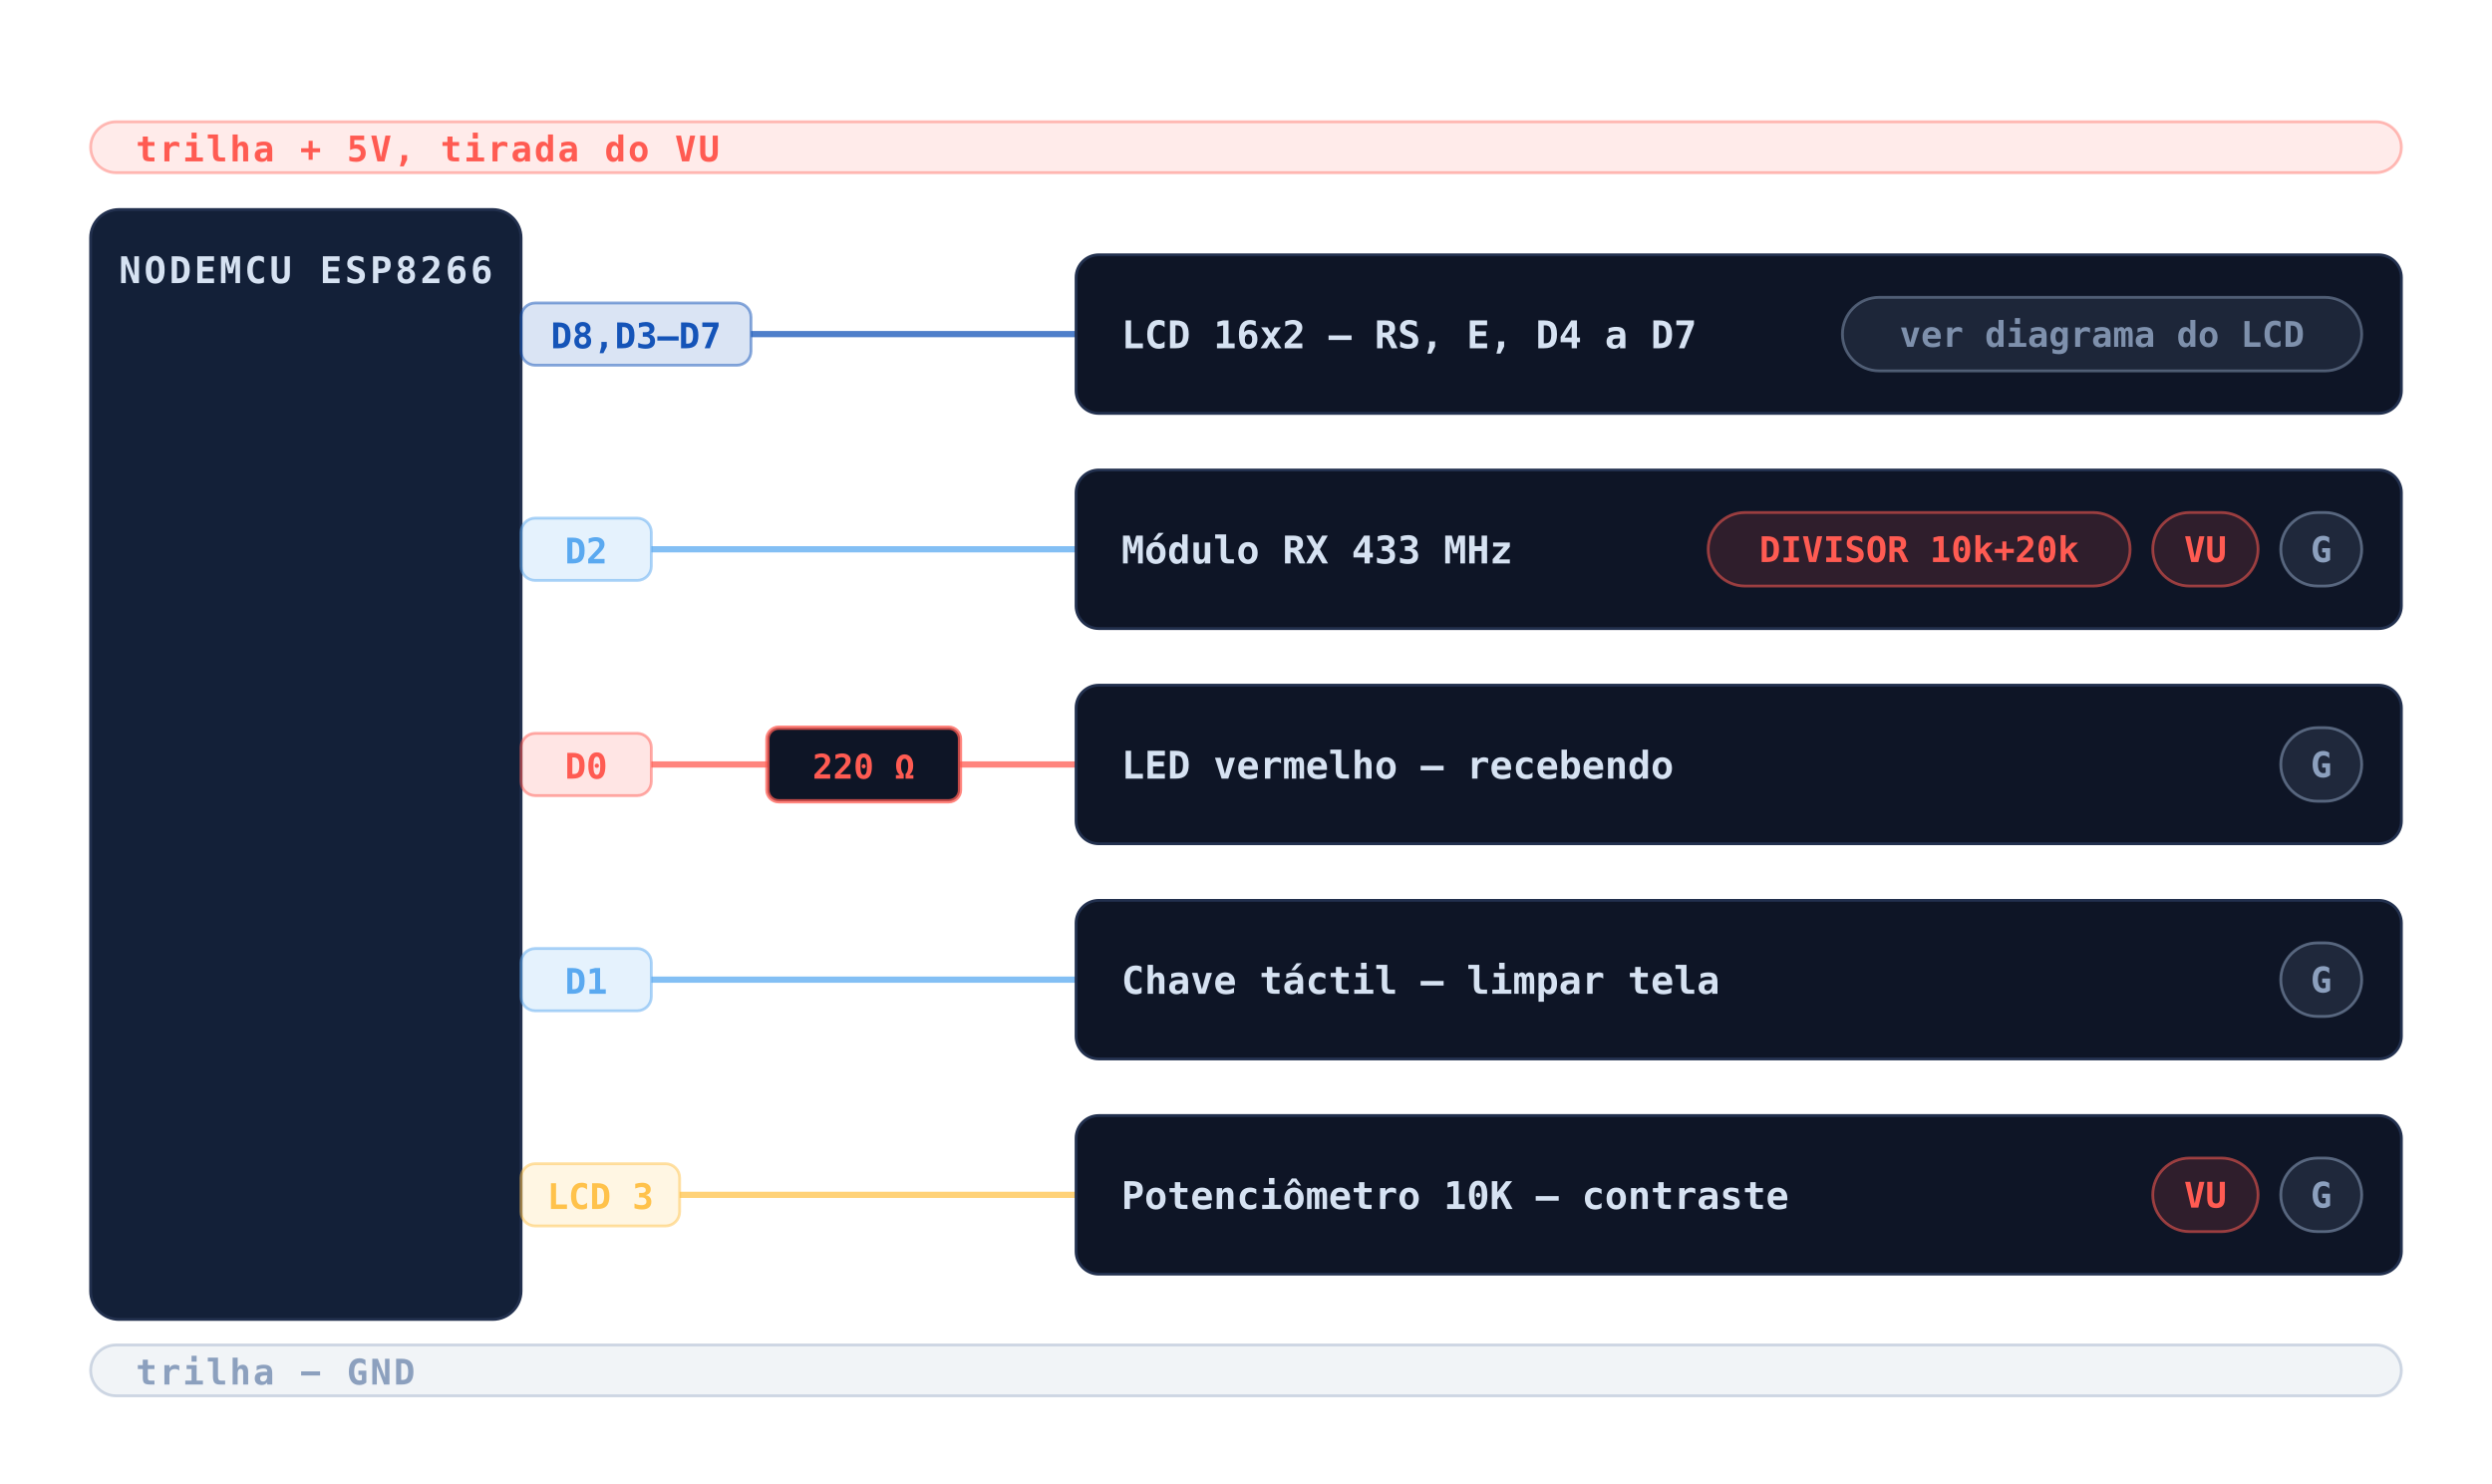
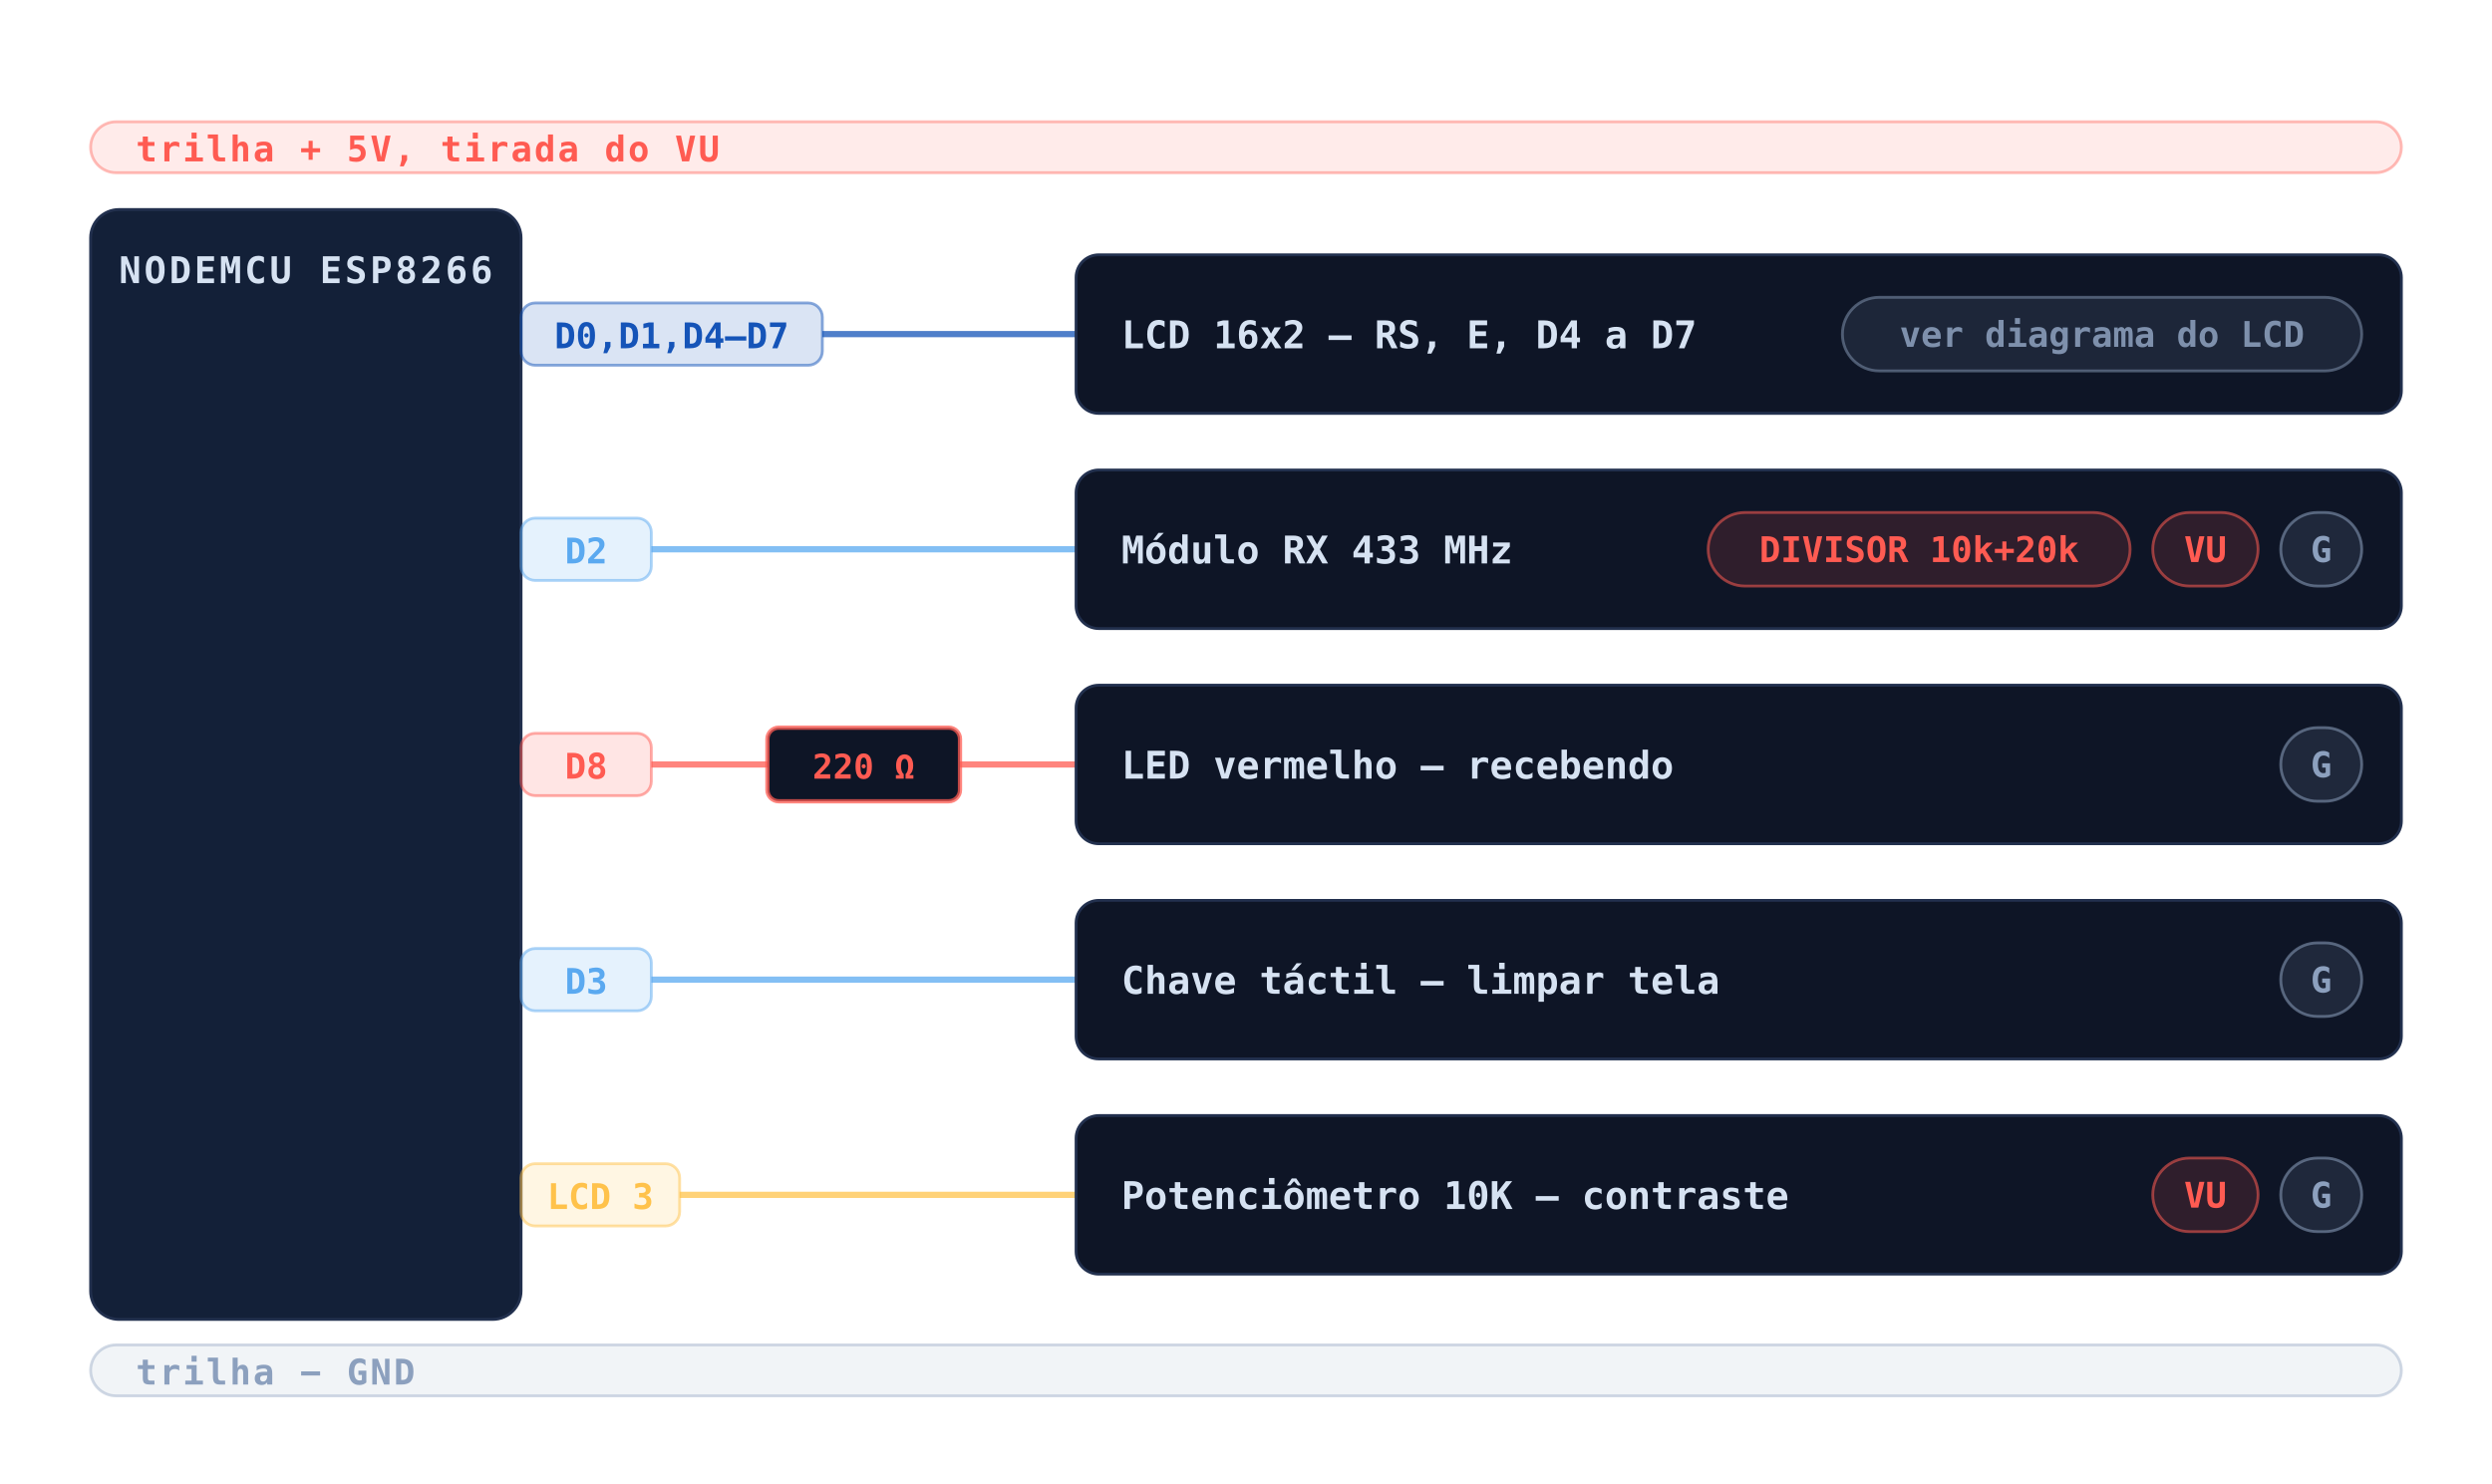
<svg xmlns="http://www.w3.org/2000/svg" viewBox="0 0 880 524" role="img" aria-labelledby="desp-t">
  <rect x="32" y="43" width="816" height="18" rx="9" fill="#FF5B52" fill-opacity="0.12" stroke="#FF5B52" stroke-opacity="0.4" />
  <text x="48" y="57" font-family="'IBM Plex Mono','SFMono-Regular',ui-monospace,monospace" font-size="12.5" font-weight="600" fill="#FF5B52" letter-spacing="0.06em">trilha +   5V, tirada do VU</text>
  <rect x="32" y="475" width="816" height="18" rx="9" fill="#8CA0BE" fill-opacity="0.12" stroke="#8CA0BE" stroke-opacity="0.4" />
  <text x="48" y="489" font-family="'IBM Plex Mono','SFMono-Regular',ui-monospace,monospace" font-size="12.5" font-weight="600" fill="#8CA0BE" letter-spacing="0.06em">trilha −   GND</text>
  <rect x="32" y="74" width="152" height="392" rx="10" fill="#132038" stroke="#22304E" />
  <text x="108.0" y="100" text-anchor="middle" font-family="'IBM Plex Mono','SFMono-Regular',ui-monospace,monospace" font-size="13" font-weight="700" fill="#D6E2F2" letter-spacing="0.08em">NODEMCU  ESP8266</text>
-   <rect x="184" y="107" width="81.2" height="22" rx="5" fill="#1554B8" fill-opacity="0.16" stroke="#1554B8" stroke-opacity="0.5" />
-   <text x="224.6" y="123" text-anchor="middle" font-family="'IBM Plex Mono','SFMono-Regular',ui-monospace,monospace" font-size="12.5" font-weight="700" fill="#1554B8">D8,D3–D7</text>
-   <path d="M265.2 118 H380" stroke="#1554B8" stroke-width="2.2" stroke-opacity="0.75" fill="none" />
+   <rect x="184" y="107" width="106.4" height="22" rx="5" fill="#1554B8" fill-opacity="0.16" stroke="#1554B8" stroke-opacity="0.5" />
+   <text x="237.2" y="123" text-anchor="middle" font-family="'IBM Plex Mono','SFMono-Regular',ui-monospace,monospace" font-size="12.5" font-weight="700" fill="#1554B8">D0,D1,D4–D7</text>
+   <path d="M290.4 118 H380" stroke="#1554B8" stroke-width="2.2" stroke-opacity="0.75" fill="none" />
  <rect x="380" y="90" width="468" height="56" rx="8" fill="#0E1526" stroke="#22304E" />
  <text x="396" y="123" font-family="'IBM Plex Mono','SFMono-Regular',ui-monospace,monospace" font-size="13.5" font-weight="600" fill="#D6E2F2">LCD 16x2 — RS, E, D4 a D7</text>
  <rect x="650.6" y="105" width="183.4" height="26" rx="13" fill="#7E90AC" fill-opacity="0.14" stroke="#7E90AC" stroke-opacity="0.55" />
  <text x="742.3" y="122.5" text-anchor="middle" font-family="'IBM Plex Mono','SFMono-Regular',ui-monospace,monospace" font-size="12.5" font-weight="600" fill="#7E90AC">ver diagrama do LCD</text>
  <rect x="184" y="183" width="46" height="22" rx="5" fill="#5AA9F0" fill-opacity="0.16" stroke="#5AA9F0" stroke-opacity="0.5" />
  <text x="207.0" y="199" text-anchor="middle" font-family="'IBM Plex Mono','SFMono-Regular',ui-monospace,monospace" font-size="12.5" font-weight="700" fill="#5AA9F0">D2</text>
  <path d="M230 194 H380" stroke="#5AA9F0" stroke-width="2.2" stroke-opacity="0.75" fill="none" />
  <rect x="380" y="166" width="468" height="56" rx="8" fill="#0E1526" stroke="#22304E" />
  <text x="396" y="199" font-family="'IBM Plex Mono','SFMono-Regular',ui-monospace,monospace" font-size="13.5" font-weight="600" fill="#D6E2F2">Módulo RX 433 MHz</text>
  <rect x="805.4" y="181" width="28.6" height="26" rx="13" fill="#8CA0BE" fill-opacity="0.14" stroke="#8CA0BE" stroke-opacity="0.55" />
  <text x="819.7" y="198.5" text-anchor="middle" font-family="'IBM Plex Mono','SFMono-Regular',ui-monospace,monospace" font-size="12.5" font-weight="600" fill="#8CA0BE">G</text>
  <rect x="760.2" y="181" width="37.2" height="26" rx="13" fill="#FF5B52" fill-opacity="0.14" stroke="#FF5B52" stroke-opacity="0.55" />
  <text x="778.8" y="198.5" text-anchor="middle" font-family="'IBM Plex Mono','SFMono-Regular',ui-monospace,monospace" font-size="12.5" font-weight="600" fill="#FF5B52">VU</text>
  <rect x="603.2" y="181" width="149.0" height="26" rx="13" fill="#FF5B52" fill-opacity="0.14" stroke="#FF5B52" stroke-opacity="0.55" />
  <text x="677.7" y="198.5" text-anchor="middle" font-family="'IBM Plex Mono','SFMono-Regular',ui-monospace,monospace" font-size="12.5" font-weight="600" fill="#FF5B52">DIVISOR 10k+20k</text>
  <rect x="184" y="259" width="46" height="22" rx="5" fill="#FF5B52" fill-opacity="0.16" stroke="#FF5B52" stroke-opacity="0.5" />
-   <text x="207.0" y="275" text-anchor="middle" font-family="'IBM Plex Mono','SFMono-Regular',ui-monospace,monospace" font-size="12.5" font-weight="700" fill="#FF5B52">D0</text>
+   <text x="207.0" y="275" text-anchor="middle" font-family="'IBM Plex Mono','SFMono-Regular',ui-monospace,monospace" font-size="12.5" font-weight="700" fill="#FF5B52">D8</text>
  <path d="M230 270 H380" stroke="#FF5B52" stroke-width="2.2" stroke-opacity="0.75" fill="none" />
  <rect x="271.0" y="257" width="68" height="26" rx="4" fill="#0E1526" stroke="#FF5B52" stroke-opacity="0.75" stroke-width="1.5" />
  <text x="305.0" y="275" text-anchor="middle" font-family="'IBM Plex Mono','SFMono-Regular',ui-monospace,monospace" font-size="12" font-weight="600" fill="#FF5B52">220 Ω</text>
  <rect x="380" y="242" width="468" height="56" rx="8" fill="#0E1526" stroke="#22304E" />
  <text x="396" y="275" font-family="'IBM Plex Mono','SFMono-Regular',ui-monospace,monospace" font-size="13.5" font-weight="600" fill="#D6E2F2">LED vermelho — recebendo</text>
  <rect x="805.4" y="257" width="28.6" height="26" rx="13" fill="#8CA0BE" fill-opacity="0.14" stroke="#8CA0BE" stroke-opacity="0.55" />
  <text x="819.7" y="274.5" text-anchor="middle" font-family="'IBM Plex Mono','SFMono-Regular',ui-monospace,monospace" font-size="12.5" font-weight="600" fill="#8CA0BE">G</text>
  <rect x="184" y="335" width="46" height="22" rx="5" fill="#5AA9F0" fill-opacity="0.16" stroke="#5AA9F0" stroke-opacity="0.5" />
-   <text x="207.0" y="351" text-anchor="middle" font-family="'IBM Plex Mono','SFMono-Regular',ui-monospace,monospace" font-size="12.5" font-weight="700" fill="#5AA9F0">D1</text>
+   <text x="207.0" y="351" text-anchor="middle" font-family="'IBM Plex Mono','SFMono-Regular',ui-monospace,monospace" font-size="12.5" font-weight="700" fill="#5AA9F0">D3</text>
  <path d="M230 346 H380" stroke="#5AA9F0" stroke-width="2.2" stroke-opacity="0.75" fill="none" />
  <rect x="380" y="318" width="468" height="56" rx="8" fill="#0E1526" stroke="#22304E" />
  <text x="396" y="351" font-family="'IBM Plex Mono','SFMono-Regular',ui-monospace,monospace" font-size="13.5" font-weight="600" fill="#D6E2F2">Chave táctil — limpar tela</text>
  <rect x="805.4" y="333" width="28.6" height="26" rx="13" fill="#8CA0BE" fill-opacity="0.14" stroke="#8CA0BE" stroke-opacity="0.55" />
  <text x="819.7" y="350.5" text-anchor="middle" font-family="'IBM Plex Mono','SFMono-Regular',ui-monospace,monospace" font-size="12.5" font-weight="600" fill="#8CA0BE">G</text>
  <rect x="184" y="411" width="56.0" height="22" rx="5" fill="#FFC24B" fill-opacity="0.16" stroke="#FFC24B" stroke-opacity="0.5" />
  <text x="212.0" y="427" text-anchor="middle" font-family="'IBM Plex Mono','SFMono-Regular',ui-monospace,monospace" font-size="12.5" font-weight="700" fill="#FFC24B">LCD 3</text>
  <path d="M240.0 422 H380" stroke="#FFC24B" stroke-width="2.2" stroke-opacity="0.75" fill="none" />
  <rect x="380" y="394" width="468" height="56" rx="8" fill="#0E1526" stroke="#22304E" />
  <text x="396" y="427" font-family="'IBM Plex Mono','SFMono-Regular',ui-monospace,monospace" font-size="13.5" font-weight="600" fill="#D6E2F2">Potenciômetro 10K — contraste</text>
  <rect x="805.4" y="409" width="28.6" height="26" rx="13" fill="#8CA0BE" fill-opacity="0.14" stroke="#8CA0BE" stroke-opacity="0.55" />
  <text x="819.7" y="426.5" text-anchor="middle" font-family="'IBM Plex Mono','SFMono-Regular',ui-monospace,monospace" font-size="12.5" font-weight="600" fill="#8CA0BE">G</text>
  <rect x="760.2" y="409" width="37.2" height="26" rx="13" fill="#FF5B52" fill-opacity="0.14" stroke="#FF5B52" stroke-opacity="0.55" />
  <text x="778.8" y="426.5" text-anchor="middle" font-family="'IBM Plex Mono','SFMono-Regular',ui-monospace,monospace" font-size="12.5" font-weight="600" fill="#FF5B52">VU</text>
</svg>
